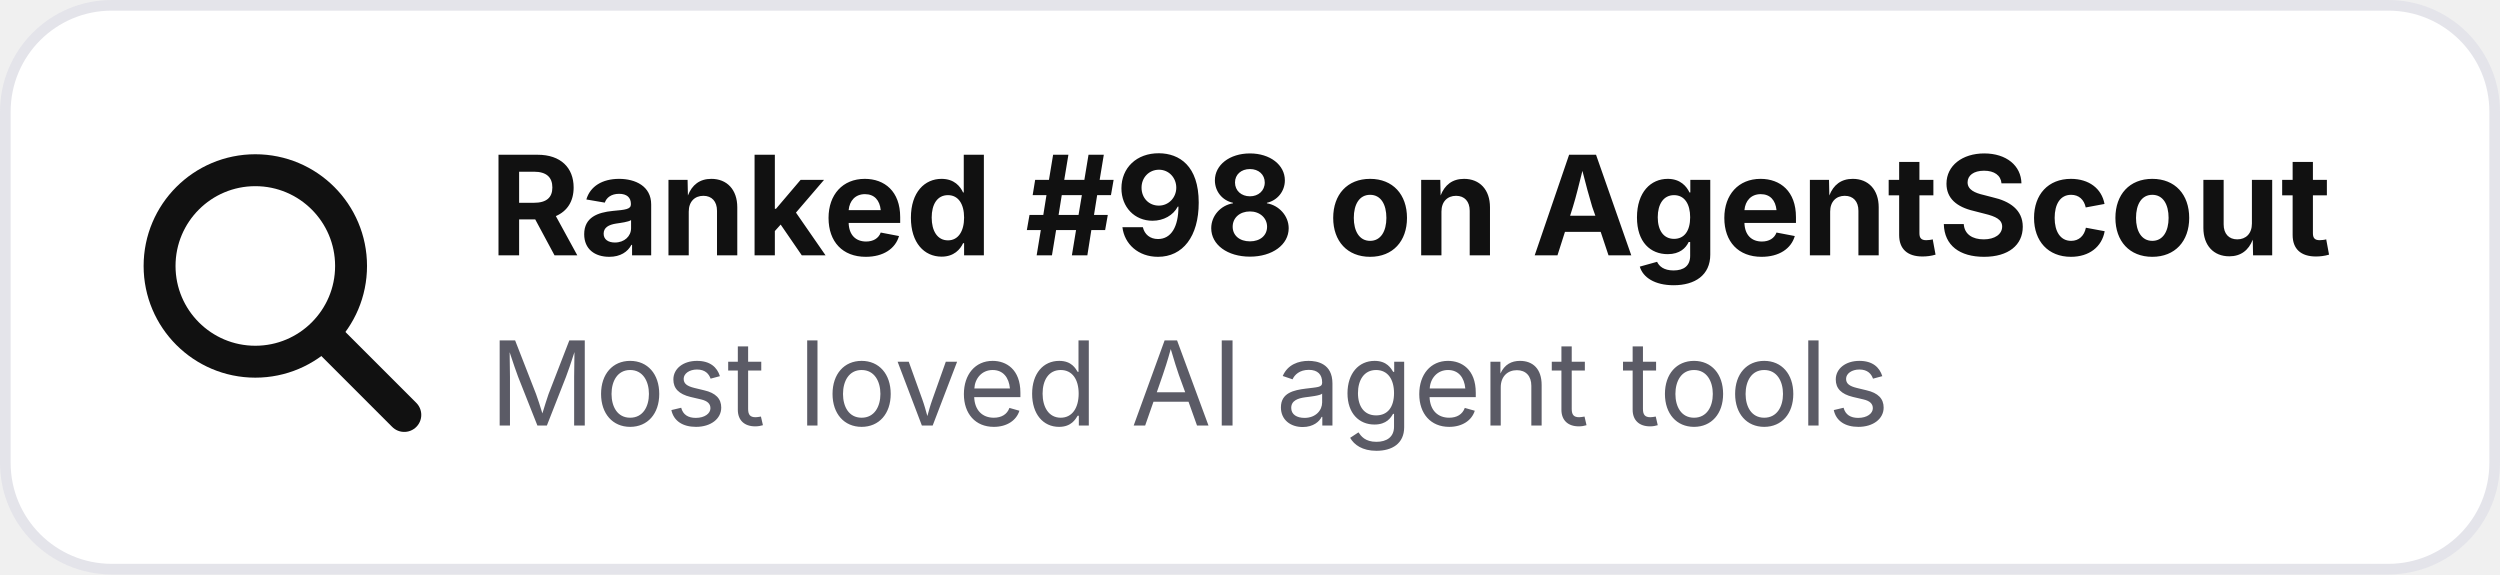
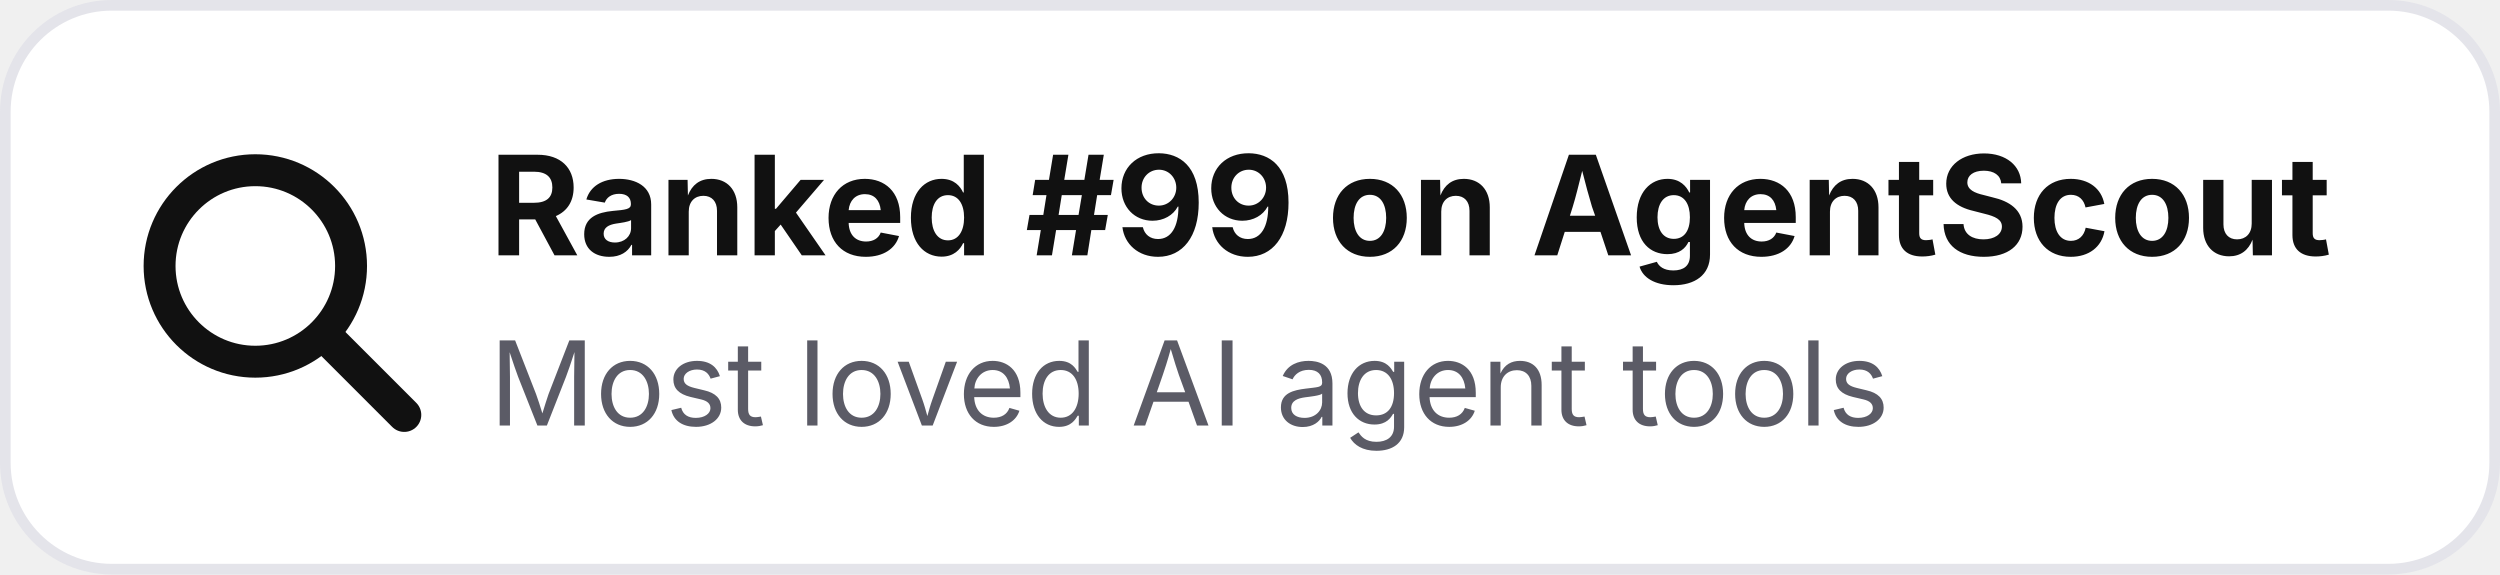
- <svg xmlns="http://www.w3.org/2000/svg" width="235" height="54" viewBox="0 0 235 54" role="img" aria-label="Ranked #98 on AgentScout">
+ <svg xmlns="http://www.w3.org/2000/svg" width="235" height="54" viewBox="0 0 235 54" role="img" aria-label="Ranked #99 on AgentScout">
  <rect x=".5" y=".5" width="234" height="53" rx="10" fill="#ffffff" stroke="#e4e4ea" />
  <circle cx="24" cy="25" r="9" fill="none" stroke="#111111" stroke-width="3" />
  <path d="M31 32l7 7" stroke="#111111" stroke-width="3.2" stroke-linecap="round" />
-   <text x="46" y="24" font-family="Inter,Segoe UI,Arial,sans-serif" font-size="13" font-weight="700" fill="#111111">Ranked #98 on AgentScout</text>
+   <text x="46" y="24" font-family="Inter,Segoe UI,Arial,sans-serif" font-size="13" font-weight="700" fill="#111111">Ranked #99 on AgentScout</text>
  <text x="46" y="40" font-family="Inter,Segoe UI,Arial,sans-serif" font-size="11" fill="#5b5b66">Most loved AI agent tools</text>
</svg>
